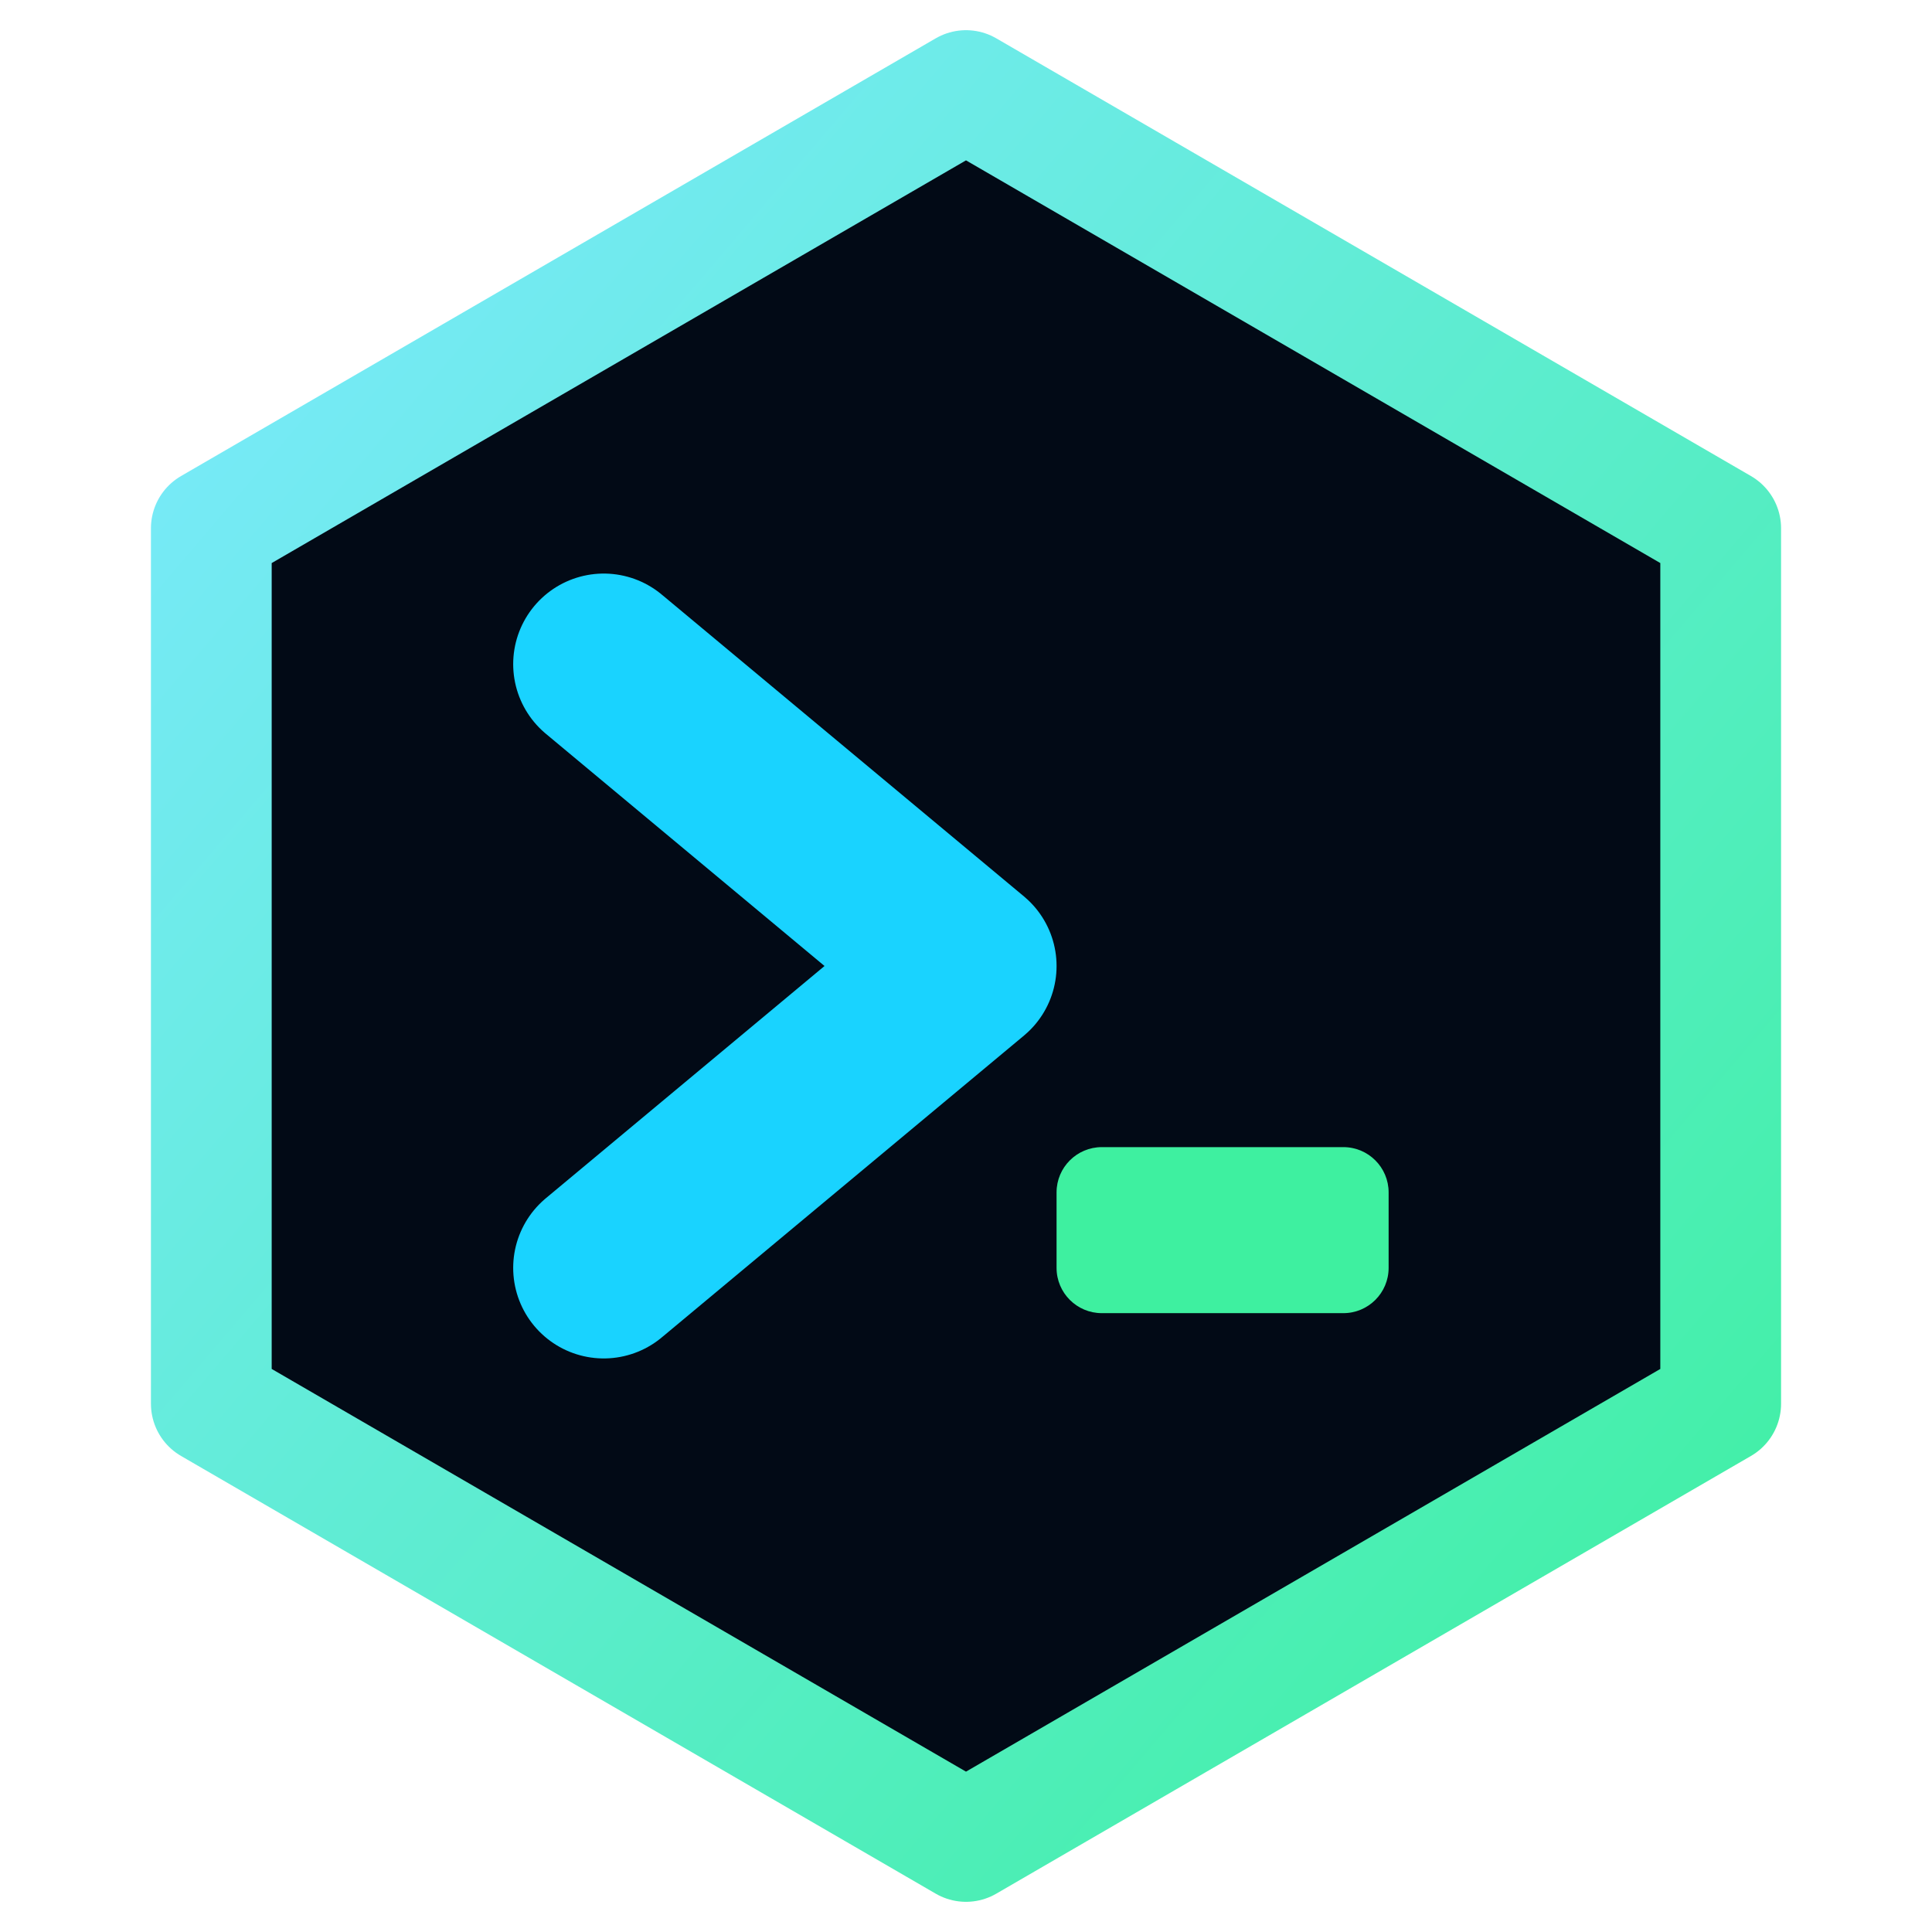
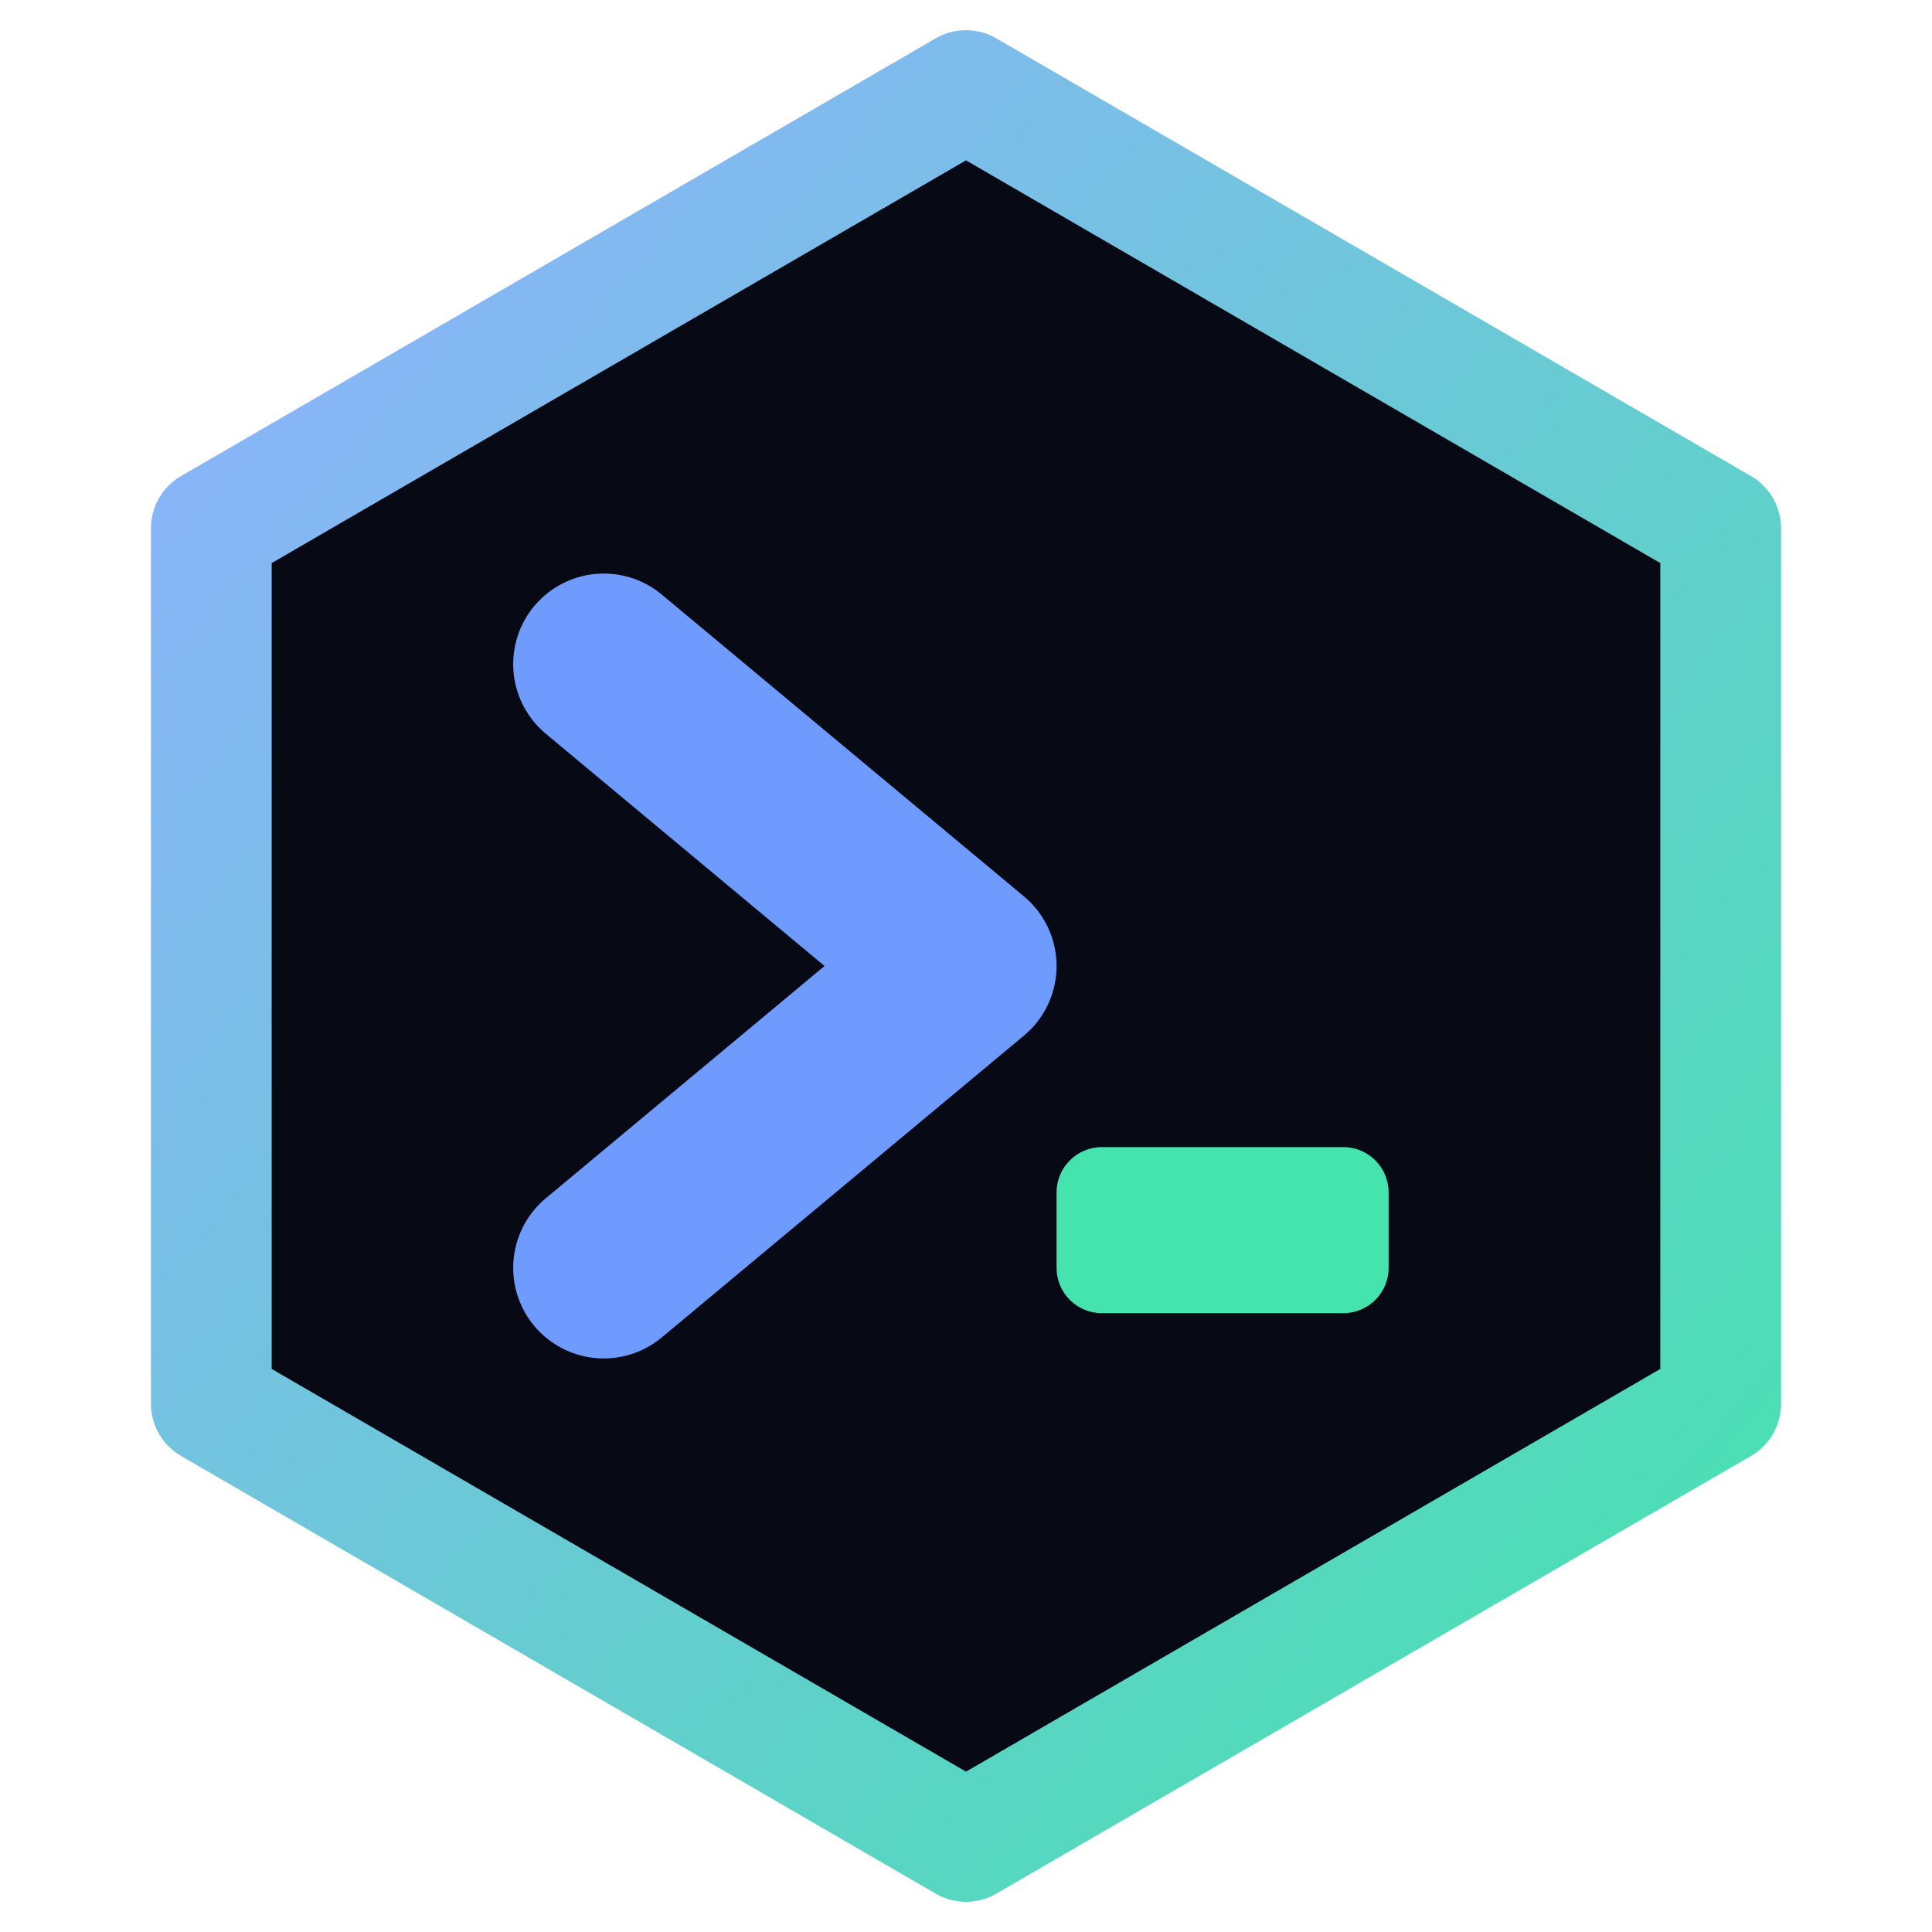
<svg xmlns="http://www.w3.org/2000/svg" viewBox="0 0 64 64">
  <defs>
    <linearGradient id="e" x1="0" y1="0" x2="1" y2="1">
-       <stop offset="0" stop-color="#7ce9ff" />
-       <stop offset="1" stop-color="#3ef0a0" />
+       <stop offset="0" stop-color="#8fb0ff" />
+       <stop offset="1" stop-color="#45e3ad" />
    </linearGradient>
  </defs>
-   <polygon points="32,3 57,17.5 57,46.5 32,61 7,46.5 7,17.5" fill="#020a16" stroke="url(#e)" stroke-width="4" stroke-linejoin="round" />
-   <path d="M20 22 L32 32 L20 42" fill="none" stroke="#19d3ff" stroke-width="6" stroke-linecap="round" stroke-linejoin="round" />
-   <rect x="35" y="38" width="11" height="5.5" rx="1.5" fill="#3ef0a0" />
+   <polygon points="32,3 57,17.5 57,46.5 32,61 7,46.5 7,17.5" fill="#070a14" stroke="url(#e)" stroke-width="4" stroke-linejoin="round" />
+   <path d="M20 22 L32 32 L20 42" fill="none" stroke="#6f9bff" stroke-width="6" stroke-linecap="round" stroke-linejoin="round" />
+   <rect x="35" y="38" width="11" height="5.5" rx="1.5" fill="#45e3ad" />
</svg>
